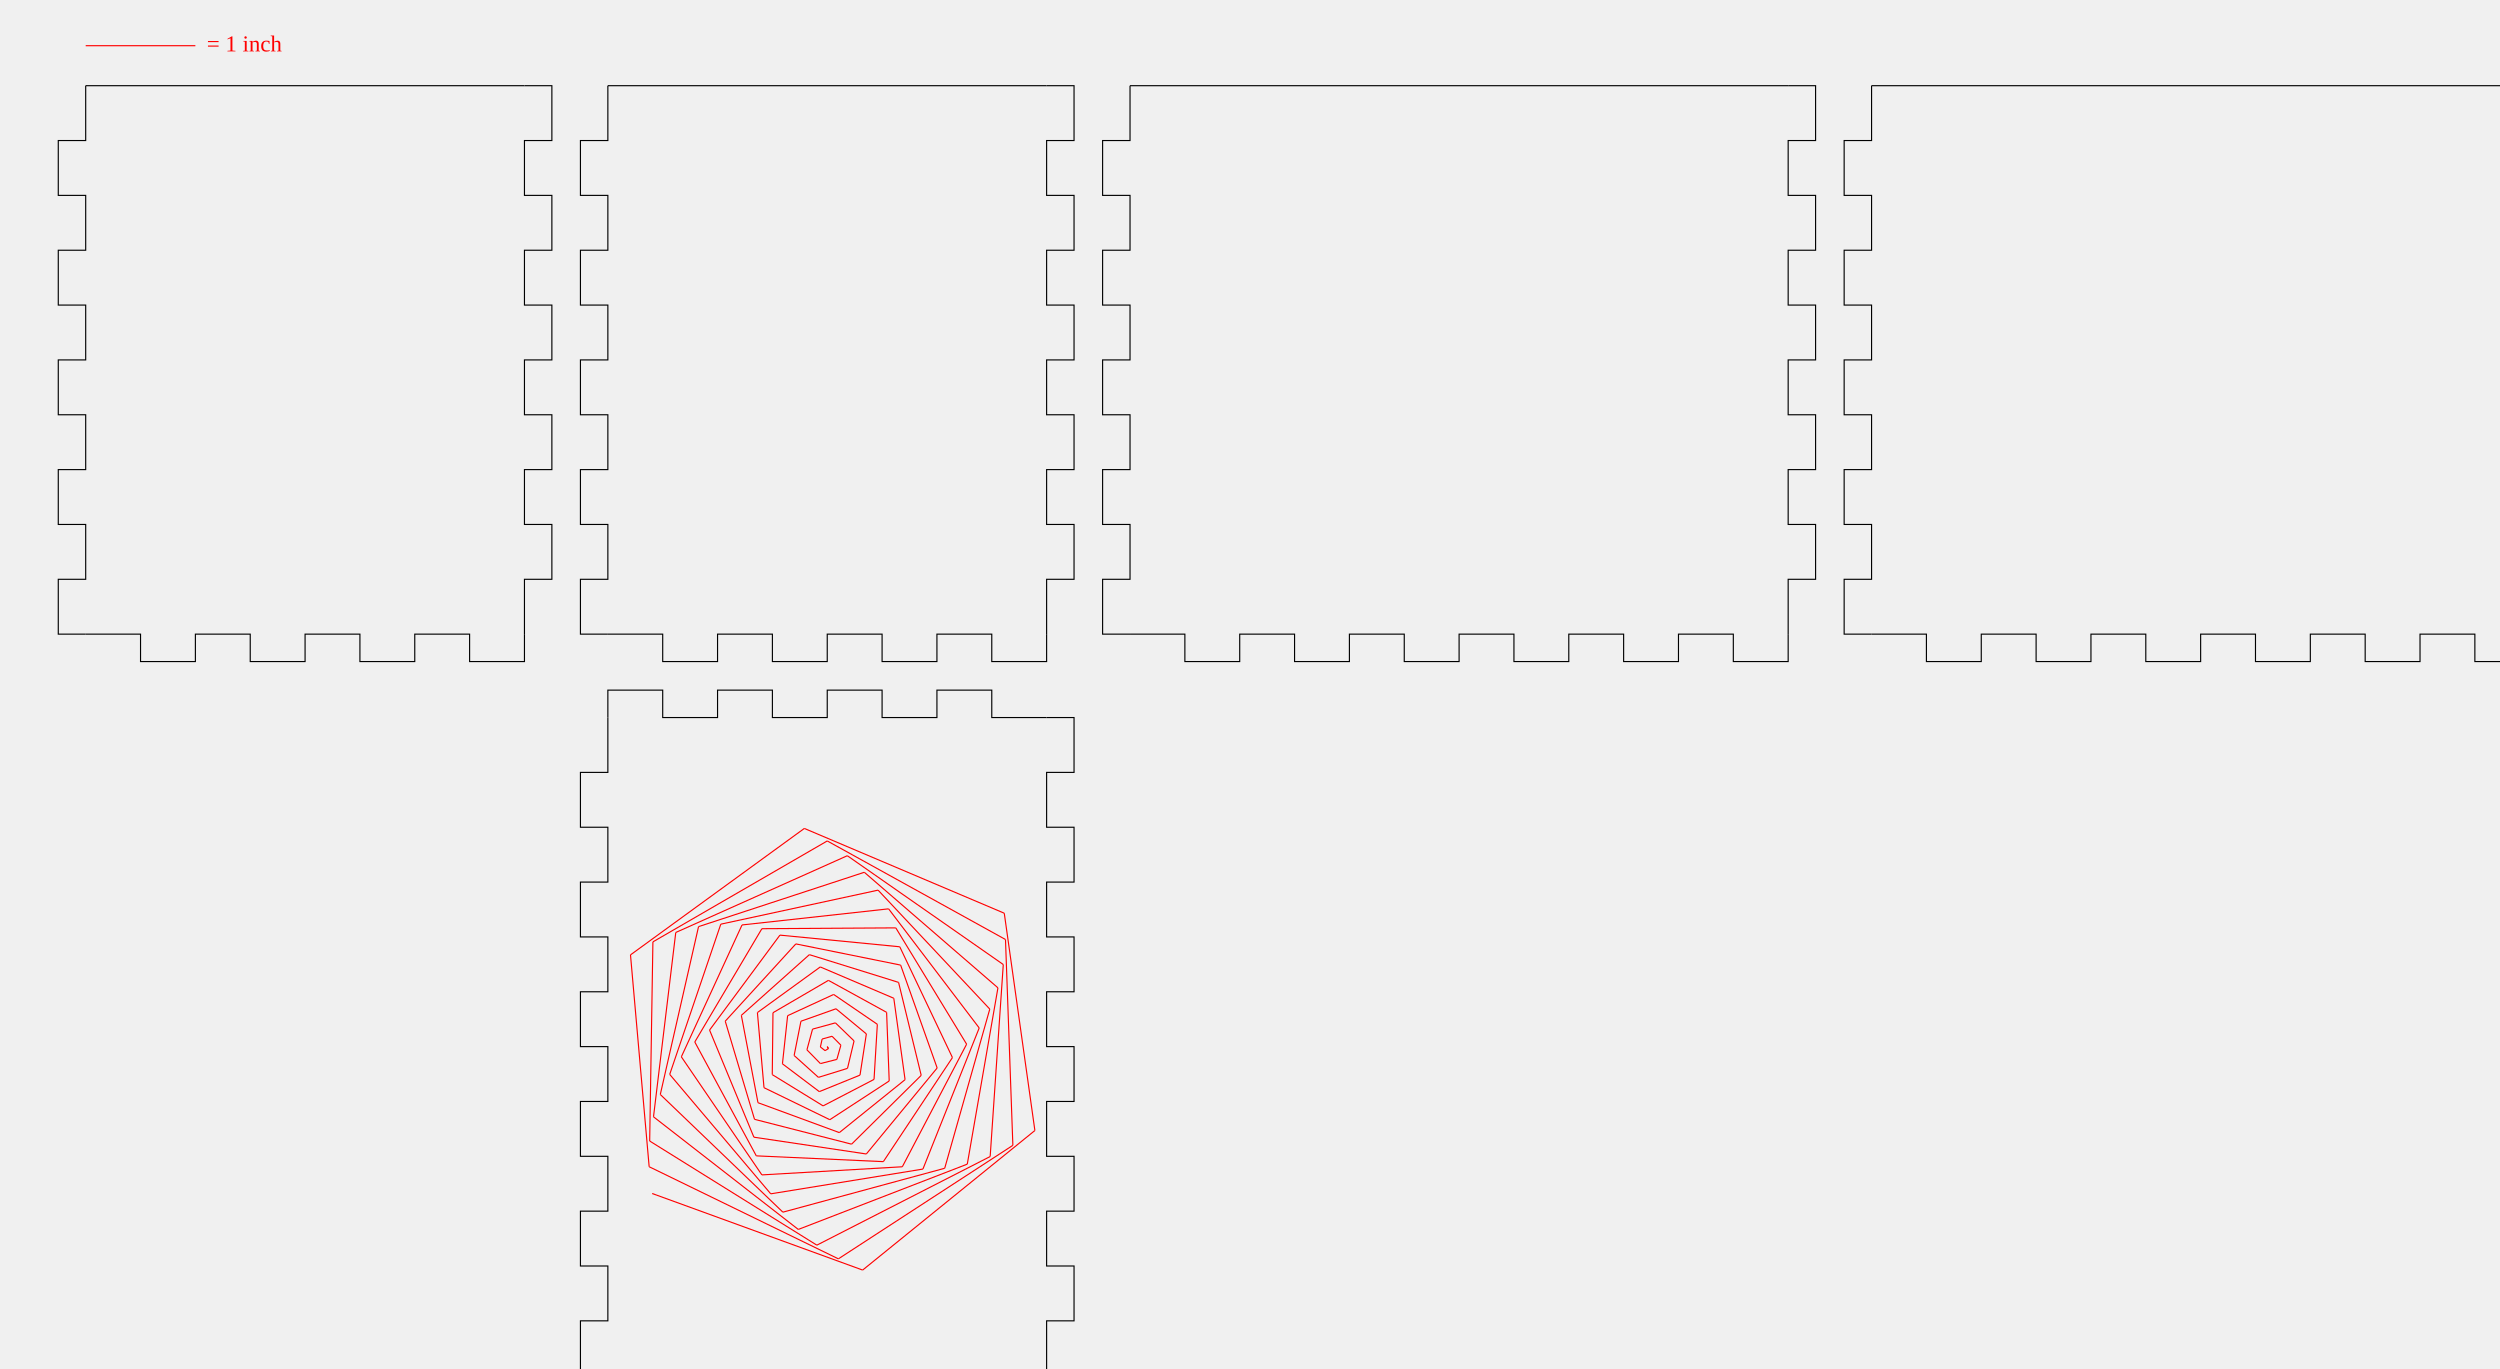
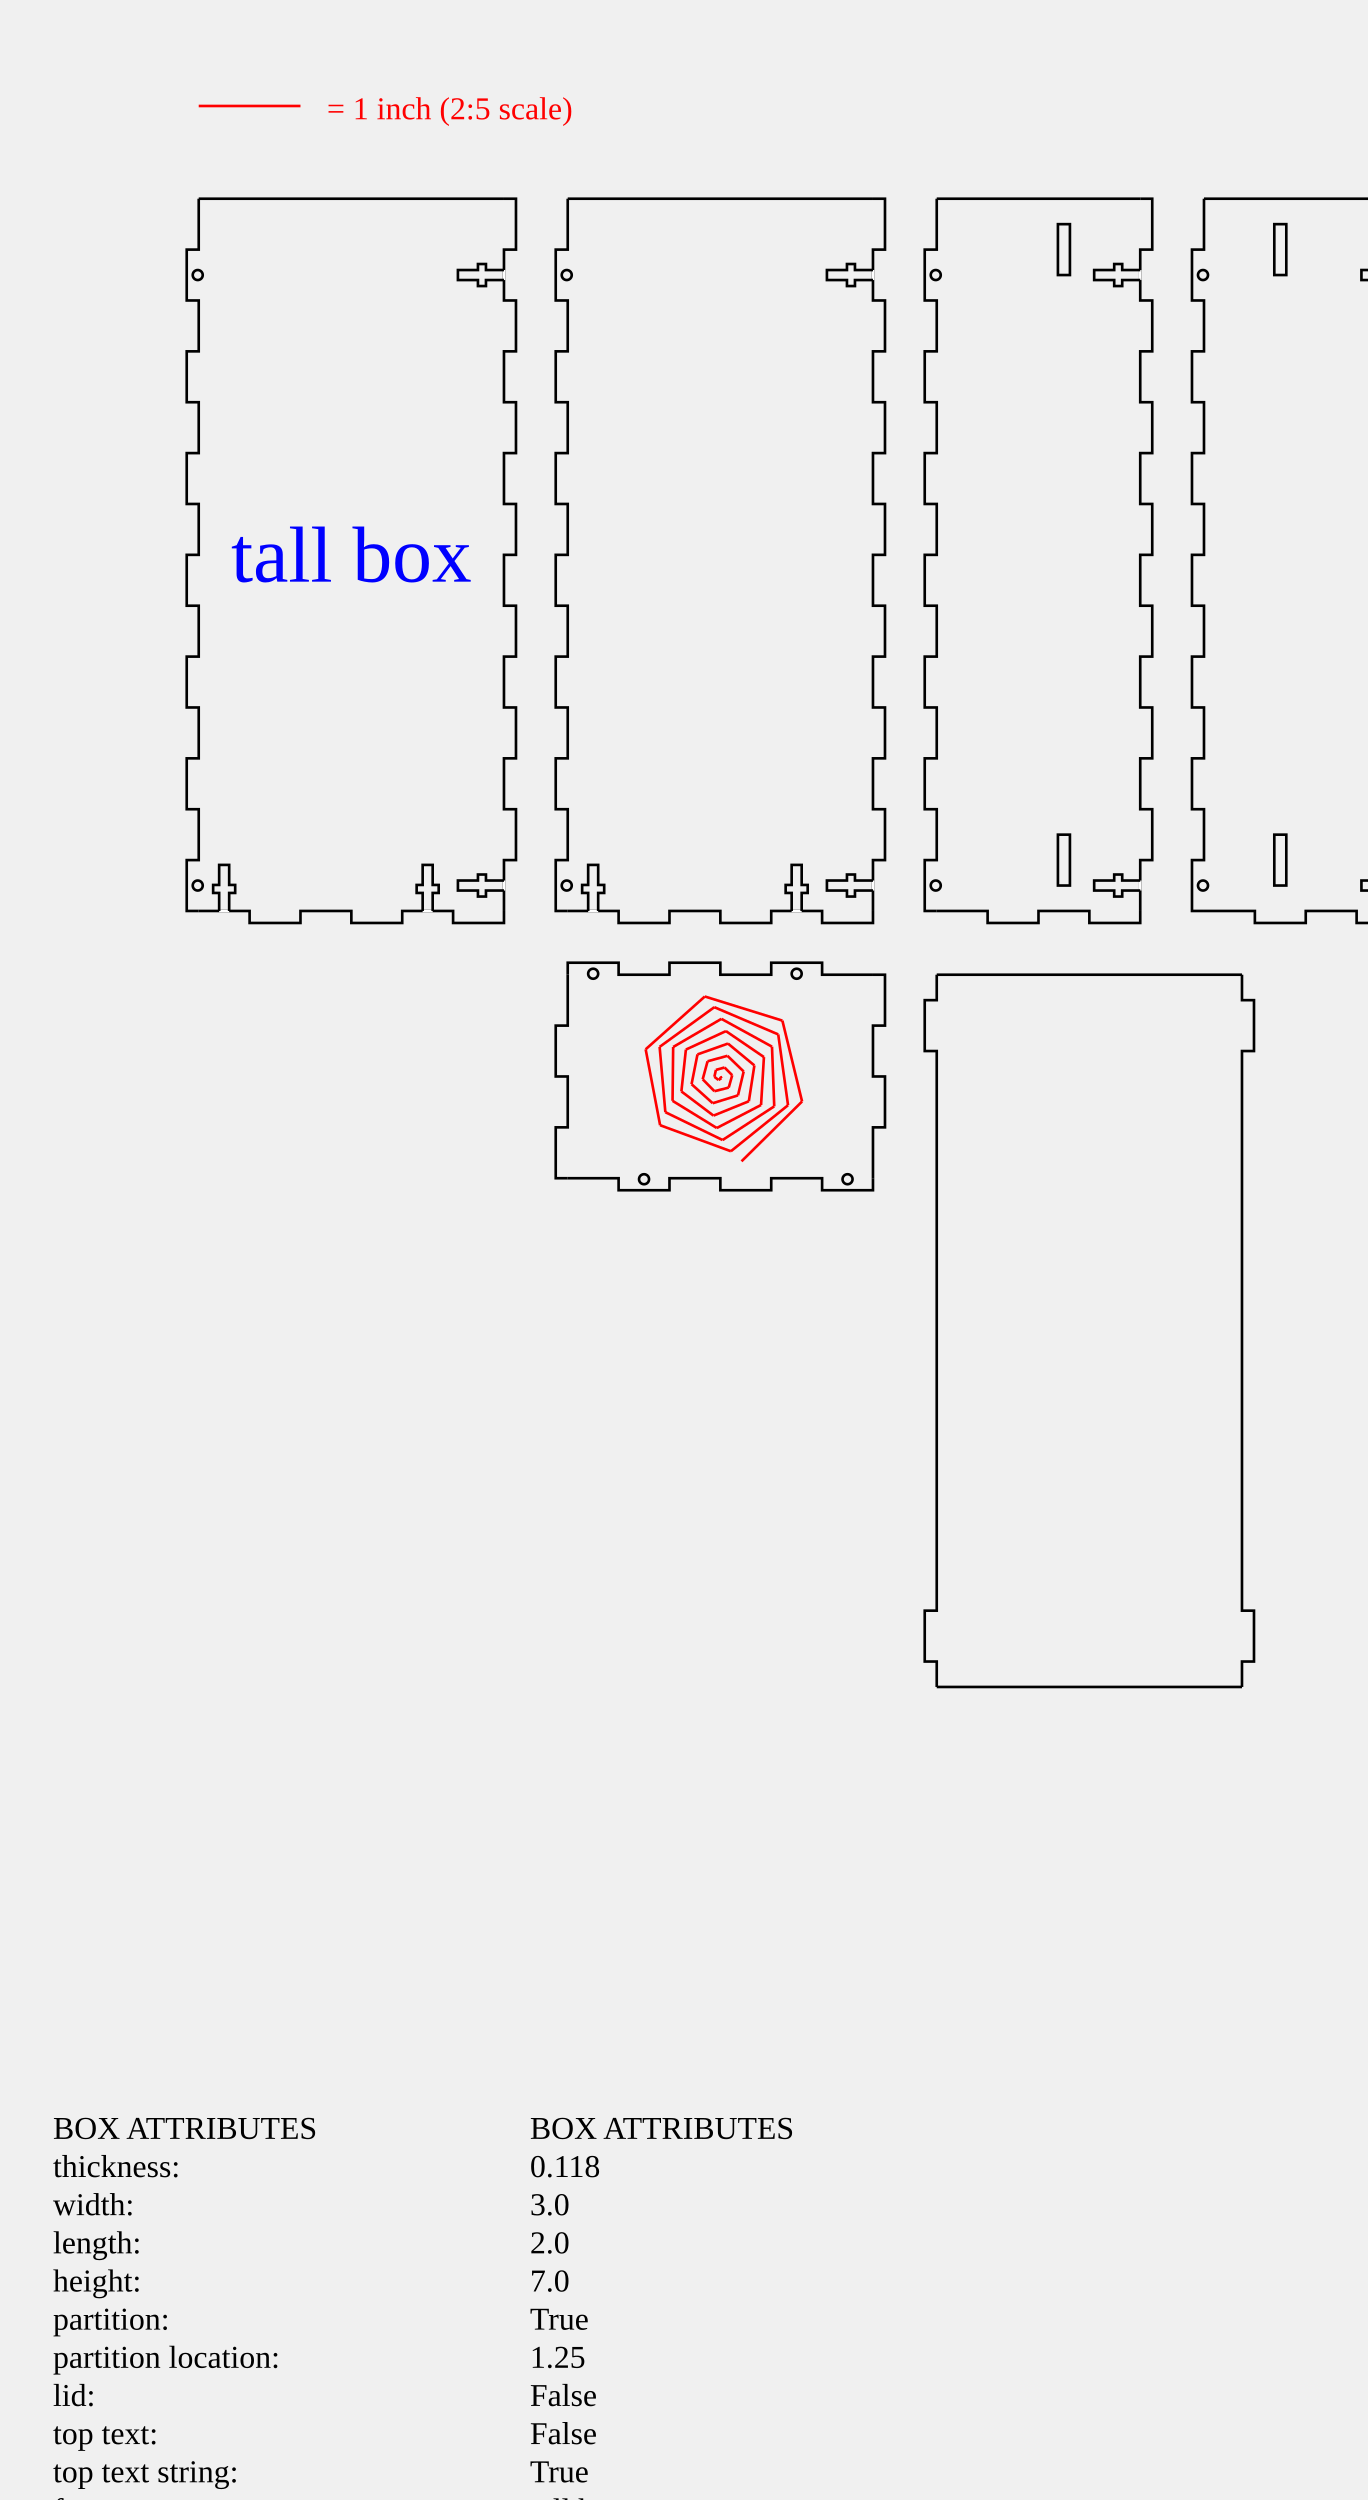
<svg xmlns="http://www.w3.org/2000/svg" version="1.1">
-   <line x1="75" y1="40" x2="171" y2="40" style="stroke:red;stroke-horizontalDim:4" />
-   <text x="181" y="45" font-size="20px" fill="red"> = 1 inch </text>
-   <polyline points="75,75 459.0,75 " style="fill:none;stroke:black;stroke-horizontalDim:2" />
-   <polyline points="459.0,75 483.0,75 483.0,123.0 459.0,123.0 459.0,171.0 459.0,171 483.0,171 483.0,219.0 459.0,219.0 459.0,267.0 459.0,267 483.0,267 483.0,315.0 459.0,315.0 459.0,363.0 459.0,363 483.0,363 483.0,411.0 459.0,411.0 459.0,459.0 459.0,459 483.0,459 483.0,507.0 459.0,507.0 459.0,555.0 " style="fill:none;stroke:black;stroke-horizontalDim:2" />
-   <polyline points="459.0,555.0 459.0,579.0 411.0,579.0 411.0,555.0 363.0,555.0 363.0,555.0 363.0,579.0 315.0,579.0 315.0,555.0 267.0,555.0 267.0,555.0 267.0,579.0 219.0,579.0 219.0,555.0 171.0,555.0 171.0,555.0 171.0,579.0 123.0,579.0 123.0,555.0 75.0,555.0 " style="fill:none;stroke:black;stroke-horizontalDim:2" />
-   <polyline points="75.0,555.0 51.0,555.0 51.0,507.0 75.0,507.0 75.0,459.0 75.0,459.0 51.0,459.0 51.0,411.0 75.0,411.0 75.0,363.0 75.0,363.0 51.0,363.0 51.0,315.0 75.0,315.0 75.0,267.0 75.0,267.0 51.0,267.0 51.0,219.0 75.0,219.0 75.0,171.0 75.0,171.0 51.0,171.0 51.0,123.0 75.0,123.0 75.0,75.0 " style="fill:none;stroke:black;stroke-horizontalDim:2" />
-   <polyline points="532.0,75 916.0,75 " style="fill:none;stroke:black;stroke-horizontalDim:2" />
-   <polyline points="916.0,75 940.0,75 940.0,123.0 916.0,123.0 916.0,171.0 916.0,171 940.0,171 940.0,219.0 916.0,219.0 916.0,267.0 916.0,267 940.0,267 940.0,315.0 916.0,315.0 916.0,363.0 916.0,363 940.0,363 940.0,411.0 916.0,411.0 916.0,459.0 916.0,459 940.0,459 940.0,507.0 916.0,507.0 916.0,555.0 " style="fill:none;stroke:black;stroke-horizontalDim:2" />
-   <polyline points="916.0,555.0 916.0,579.0 868.0,579.0 868.0,555.0 820.0,555.0 820.0,555.0 820.0,579.0 772.0,579.0 772.0,555.0 724.0,555.0 724.0,555.0 724.0,579.0 676.0,579.0 676.0,555.0 628.0,555.0 628.0,555.0 628.0,579.0 580.0,579.0 580.0,555.0 532.0,555.0 " style="fill:none;stroke:black;stroke-horizontalDim:2" />
-   <polyline points="532.0,555.0 508.0,555.0 508.0,507.0 532.0,507.0 532.0,459.0 532.0,459.0 508.0,459.0 508.0,411.0 532.0,411.0 532.0,363.0 532.0,363.0 508.0,363.0 508.0,315.0 532.0,315.0 532.0,267.0 532.0,267.0 508.0,267.0 508.0,219.0 532.0,219.0 532.0,171.0 532.0,171.0 508.0,171.0 508.0,123.0 532.0,123.0 532.0,75.0 " style="fill:none;stroke:black;stroke-horizontalDim:2" />
-   <polyline points="989.0,75 1565.0,75 " style="fill:none;stroke:black;stroke-horizontalDim:2" />
-   <polyline points="1565.0,75 1589.0,75 1589.0,123.0 1565.0,123.0 1565.0,171.0 1565.0,171 1589.0,171 1589.0,219.0 1565.0,219.0 1565.0,267.0 1565.0,267 1589.0,267 1589.0,315.0 1565.0,315.0 1565.0,363.0 1565.0,363 1589.0,363 1589.0,411.0 1565.0,411.0 1565.0,459.0 1565.0,459 1589.0,459 1589.0,507.0 1565.0,507.0 1565.0,555.0 " style="fill:none;stroke:black;stroke-horizontalDim:2" />
-   <polyline points="1565.0,555.0 1565.0,579.0 1517.0,579.0 1517.0,555.0 1469.0,555.0 1469.0,555.0 1469.0,579.0 1421.0,579.0 1421.0,555.0 1373.0,555.0 1373.0,555.0 1373.0,579.0 1325.0,579.0 1325.0,555.0 1277.0,555.0 1277.0,555.0 1277.0,579.0 1229.0,579.0 1229.0,555.0 1181.0,555.0 1181.0,555.0 1181.0,579.0 1133.0,579.0 1133.0,555.0 1085.0,555.0 1085.0,555.0 1085.0,579.0 1037.0,579.0 1037.0,555.0 989.0,555.0 " style="fill:none;stroke:black;stroke-horizontalDim:2" />
-   <polyline points="989.0,555.0 965.0,555.0 965.0,507.0 989.0,507.0 989.0,459.0 989.0,459.0 965.0,459.0 965.0,411.0 989.0,411.0 989.0,363.0 989.0,363.0 965.0,363.0 965.0,315.0 989.0,315.0 989.0,267.0 989.0,267.0 965.0,267.0 965.0,219.0 989.0,219.0 989.0,171.0 989.0,171.0 965.0,171.0 965.0,123.0 989.0,123.0 989.0,75.0 " style="fill:none;stroke:black;stroke-horizontalDim:2" />
-   <polyline points="1638.0,75 2214.0,75 " style="fill:none;stroke:black;stroke-horizontalDim:2" />
-   <polyline points="2214.0,75 2238.0,75 2238.0,123.0 2214.0,123.0 2214.0,171.0 2214.0,171 2238.0,171 2238.0,219.0 2214.0,219.0 2214.0,267.0 2214.0,267 2238.0,267 2238.0,315.0 2214.0,315.0 2214.0,363.0 2214.0,363 2238.0,363 2238.0,411.0 2214.0,411.0 2214.0,459.0 2214.0,459 2238.0,459 2238.0,507.0 2214.0,507.0 2214.0,555.0 " style="fill:none;stroke:black;stroke-horizontalDim:2" />
-   <polyline points="2214.0,555.0 2214.0,579.0 2166.0,579.0 2166.0,555.0 2118.0,555.0 2118.0,555.0 2118.0,579.0 2070.0,579.0 2070.0,555.0 2022.0,555.0 2022.0,555.0 2022.0,579.0 1974.0,579.0 1974.0,555.0 1926.0,555.0 1926.0,555.0 1926.0,579.0 1878.0,579.0 1878.0,555.0 1830.0,555.0 1830.0,555.0 1830.0,579.0 1782.0,579.0 1782.0,555.0 1734.0,555.0 1734.0,555.0 1734.0,579.0 1686.0,579.0 1686.0,555.0 1638.0,555.0 " style="fill:none;stroke:black;stroke-horizontalDim:2" />
-   <polyline points="1638.0,555.0 1614.0,555.0 1614.0,507.0 1638.0,507.0 1638.0,459.0 1638.0,459.0 1614.0,459.0 1614.0,411.0 1638.0,411.0 1638.0,363.0 1638.0,363.0 1614.0,363.0 1614.0,315.0 1638.0,315.0 1638.0,267.0 1638.0,267.0 1614.0,267.0 1614.0,219.0 1638.0,219.0 1638.0,171.0 1638.0,171.0 1614.0,171.0 1614.0,123.0 1638.0,123.0 1638.0,75.0 " style="fill:none;stroke:black;stroke-horizontalDim:2" />
-   <polyline points="532.0,628.0 532.0,604.0 580.0,604.0 580.0,628.0 628.0,628.0 628.0,628.0 628.0,604.0 676.0,604.0 676.0,628.0 724.0,628.0 724.0,628.0 724.0,604.0 772.0,604.0 772.0,628.0 820.0,628.0 820.0,628.0 820.0,604.0 868.0,604.0 868.0,628.0 916.0,628.0 " style="fill:none;stroke:black;stroke-horizontalDim:2" />
-   <polyline points="916.0,628.0 940.0,628.0 940.0,676.0 916.0,676.0 916.0,724.0 916.0,724.0 940.0,724.0 940.0,772.0 916.0,772.0 916.0,820.0 916.0,820.0 940.0,820.0 940.0,868.0 916.0,868.0 916.0,916.0 916.0,916.0 940.0,916.0 940.0,964.0 916.0,964.0 916.0,1012.0 916.0,1012.0 940.0,1012.0 940.0,1060.0 916.0,1060.0 916.0,1108.0 916.0,1108.0 940.0,1108.0 940.0,1156.0 916.0,1156.0 916.0,1204.0 " style="fill:none;stroke:black;stroke-horizontalDim:2" />
-   <polyline points="916.0,1204.0 916.0,1228.0 868.0,1228.0 868.0,1204.0 820.0,1204.0 820.0,1204.0 820.0,1228.0 772.0,1228.0 772.0,1204.0 724.0,1204.0 724.0,1204.0 724.0,1228.0 676.0,1228.0 676.0,1204.0 628.0,1204.0 628.0,1204.0 628.0,1228.0 580.0,1228.0 580.0,1204.0 532.0,1204.0 " style="fill:none;stroke:black;stroke-horizontalDim:2" />
-   <polyline points="532.0,1204.0 508.0,1204.0 508.0,1156.0 532.0,1156.0 532.0,1108.0 532.0,1108.0 508.0,1108.0 508.0,1060.0 532.0,1060.0 532.0,1012.0 532.0,1012.0 508.0,1012.0 508.0,964.0 532.0,964.0 532.0,916.0 532.0,916.0 508.0,916.0 508.0,868.0 532.0,868.0 532.0,820.0 532.0,820.0 508.0,820.0 508.0,772.0 532.0,772.0 532.0,724.0 532.0,724.0 508.0,724.0 508.0,676.0 532.0,676.0 532.0,628.0 " style="fill:none;stroke:black;stroke-horizontalDim:2" />
-   <polyline points="724.0,916.0 725.03,917.714" fill="none" stroke="red" />
-   <polyline points="724.0,916.0 725.03,917.714" fill="none" stroke="red" />
-   <polyline points="725.03,917.714 722.122,919.532" fill="none" stroke="red" />
-   <polyline points="722.122,919.532 718.008,916.314" fill="none" stroke="red" />
-   <polyline points="718.008,916.314 719.526,909.368" fill="none" stroke="red" />
-   <polyline points="719.526,909.368 728.226,906.937" fill="none" stroke="red" />
-   <polyline points="728.226,906.937 735.934,914.746" fill="none" stroke="red" />
-   <polyline points="735.934,914.746 732.425,927.181" fill="none" stroke="red" />
-   <polyline points="732.425,927.181 718.006,930.835" fill="none" stroke="red" />
-   <polyline points="718.006,930.835 706.222,918.816" fill="none" stroke="red" />
-   <polyline points="706.222,918.816 711.144,900.679" fill="none" stroke="red" />
-   <polyline points="711.144,900.679 731.162,895.199" fill="none" stroke="red" />
-   <polyline points="731.162,895.199 747.476,911.01" fill="none" stroke="red" />
-   <polyline points="747.476,911.01 741.732,935.015" fill="none" stroke="red" />
-   <polyline points="741.732,935.015 716.282,942.915" fill="none" stroke="red" />
-   <polyline points="716.282,942.915 695.022,923.765" fill="none" stroke="red" />
-   <polyline points="695.022,923.765 700.981,893.771" fill="none" stroke="red" />
-   <polyline points="700.981,893.771 731.648,882.871" fill="none" stroke="red" />
-   <polyline points="731.648,882.871 758.238,904.875" fill="none" stroke="red" />
-   <polyline points="758.238,904.875 752.679,940.93" fill="none" stroke="red" />
-   <polyline points="752.679,940.93 717.054,955.392" fill="none" stroke="red" />
-   <polyline points="717.054,955.392 684.79,931.051" fill="none" stroke="red" />
-   <polyline points="684.79,931.051 689.328,888.911" fill="none" stroke="red" />
-   <polyline points="689.328,888.911 729.606,870.343" fill="none" stroke="red" />
-   <polyline points="729.606,870.343 767.85,896.477" fill="none" stroke="red" />
-   <polyline points="767.85,896.477 764.958,944.679" fill="none" stroke="red" />
-   <polyline points="764.958,944.679 720.373,967.873" fill="none" stroke="red" />
-   <polyline points="720.373,967.873 675.886,940.515" fill="none" stroke="red" />
-   <polyline points="675.886,940.515 676.509,886.325" fill="none" stroke="red" />
-   <polyline points="676.509,886.325 725.012,858.009" fill="none" stroke="red" />
-   <polyline points="725.012,858.009 775.962,886.0" fill="none" stroke="red" />
-   <polyline points="775.962,886.0 778.226,946.058" fill="none" stroke="red" />
-   <polyline points="778.226,946.058 726.234,979.961" fill="none" stroke="red" />
-   <polyline points="726.234,979.961 668.648,951.946" fill="none" stroke="red" />
-   <polyline points="668.648,951.946 662.882,886.191" fill="none" stroke="red" />
-   <polyline points="662.882,886.191 717.899,846.266" fill="none" stroke="red" />
-   <polyline points="717.899,846.266 782.249,873.679" fill="none" stroke="red" />
-   <polyline points="782.249,873.679 792.117,944.914" fill="none" stroke="red" />
-   <polyline points="792.117,944.914 734.577,991.26" fill="none" stroke="red" />
-   <polyline points="734.577,991.26 663.383,965.087" fill="none" stroke="red" />
-   <polyline points="663.383,965.087 648.825,888.638" fill="none" stroke="red" />
-   <polyline points="648.825,888.638 708.354,835.507" fill="none" stroke="red" />
-   <polyline points="708.354,835.507 786.424,859.793" fill="none" stroke="red" />
-   <polyline points="786.424,859.793 806.242,941.144" fill="none" stroke="red" />
-   <polyline points="806.242,941.144 745.289,1001.386" fill="none" stroke="red" />
-   <polyline points="745.289,1001.386 660.36,979.64" fill="none" stroke="red" />
-   <polyline points="660.36,979.64 634.733,893.743" fill="none" stroke="red" />
-   <polyline points="634.733,893.743 696.517,826.107" fill="none" stroke="red" />
-   <polyline points="696.517,826.107 788.237,844.658" fill="none" stroke="red" />
-   <polyline points="788.237,844.658 820.199,934.699" fill="none" stroke="red" />
-   <polyline points="820.199,934.699 758.202,1009.969" fill="none" stroke="red" />
-   <polyline points="758.202,1009.969 659.809,995.269" fill="none" stroke="red" />
-   <polyline points="659.809,995.269 621.012,901.526" fill="none" stroke="red" />
-   <polyline points="621.012,901.526 682.583,818.426" fill="none" stroke="red" />
-   <polyline points="682.583,818.426 787.481,828.626" fill="none" stroke="red" />
-   <polyline points="787.481,828.626 833.581,925.587" fill="none" stroke="red" />
-   <polyline points="833.581,925.587 773.098,1016.665" fill="none" stroke="red" />
-   <polyline points="773.098,1016.665 661.911,1011.608" fill="none" stroke="red" />
-   <polyline points="661.911,1011.608 608.071,911.952" fill="none" stroke="red" />
-   <polyline points="608.071,911.952 666.792,812.795" fill="none" stroke="red" />
-   <polyline points="666.792,812.795 784,812.077" fill="none" stroke="red" />
-   <polyline points="784,812.077 845.981,913.871" fill="none" stroke="red" />
-   <polyline points="845.981,913.871 789.71,1021.158" fill="none" stroke="red" />
-   <polyline points="789.71,1021.158 666.797,1028.267" fill="none" stroke="red" />
-   <polyline points="666.797,1028.267 596.312,924.929" fill="none" stroke="red" />
-   <polyline points="596.312,924.929 649.435,809.51" fill="none" stroke="red" />
-   <polyline points="649.435,809.51 777.689,795.412" fill="none" stroke="red" />
-   <polyline points="777.689,795.412 857.001,899.67" fill="none" stroke="red" />
-   <polyline points="857.001,899.67 807.73,1023.169" fill="none" stroke="red" />
-   <polyline points="807.73,1023.169 674.545,1044.834" fill="none" stroke="red" />
-   <polyline points="674.545,1044.834 586.127,940.311" fill="none" stroke="red" />
-   <polyline points="586.127,940.311 630.84,808.831" fill="none" stroke="red" />
-   <polyline points="630.84,808.831 768.498,779.048" fill="none" stroke="red" />
-   <polyline points="768.498,779.048 866.258,883.157" fill="none" stroke="red" />
-   <polyline points="866.258,883.157 826.809,1022.462" fill="none" stroke="red" />
-   <polyline points="826.809,1022.462 685.177,1060.889" fill="none" stroke="red" />
-   <polyline points="685.177,1060.889 577.888,957.897" fill="none" stroke="red" />
-   <polyline points="577.888,957.897 611.372,810.972" fill="none" stroke="red" />
-   <polyline points="611.372,810.972 756.434,763.409" fill="none" stroke="red" />
-   <polyline points="756.434,763.409 873.392,864.56" fill="none" stroke="red" />
-   <polyline points="873.392,864.56 846.567,1018.846" fill="none" stroke="red" />
-   <polyline points="846.567,1018.846 698.658,1076.006" fill="none" stroke="red" />
-   <polyline points="698.658,1076.006 571.942,977.435" fill="none" stroke="red" />
-   <polyline points="571.942,977.435 591.427,816.099" fill="none" stroke="red" />
-   <polyline points="591.427,816.099 741.561,748.92" fill="none" stroke="red" />
-   <polyline points="741.561,748.92 878.072,844.155" fill="none" stroke="red" />
-   <polyline points="878.072,844.155 866.594,1012.181" fill="none" stroke="red" />
-   <polyline points="866.594,1012.181 714.894,1089.762" fill="none" stroke="red" />
-   <polyline points="714.894,1089.762 568.601,998.627" fill="none" stroke="red" />
-   <polyline points="568.601,998.627 571.424,824.323" fill="none" stroke="red" />
-   <polyline points="571.424,824.323 724,736.0" fill="none" stroke="red" />
-   <polyline points="724,736.0 880.004,822.263" fill="none" stroke="red" />
-   <polyline points="880.004,822.263 886.462,1002.383" fill="none" stroke="red" />
-   <polyline points="886.462,1002.383 733.734,1101.745" fill="none" stroke="red" />
-   <polyline points="733.734,1101.745 568.141,1021.128" fill="none" stroke="red" />
-   <polyline points="568.141,1021.128 551.802,835.703" fill="none" stroke="red" />
-   <polyline points="551.802,835.703 703.931,725.052" fill="none" stroke="red" />
-   <polyline points="703.931,725.052 878.935,799.248" fill="none" stroke="red" />
-   <polyline points="878.935,799.248 905.728,989.423" fill="none" stroke="red" />
-   <polyline points="905.728,989.423 754.974,1111.562" fill="none" stroke="red" />
-   <polyline points="754.974,1111.562 570.791,1044.558" fill="none" stroke="red" />
+   <line x1="75" y1="40" x2="113.4" y2="40" style="stroke:red;stroke:4" />
+   <text x="123.4" y="45" font-size="12px" fill="red"> = 1 inch (2:5 scale) </text>
+   <polyline points="75,75 190.2,75 " style="fill:none;stroke:black;stroke:2" />
+   <polyline points="190.2,75.0 194.731,75.0 194.731,94.2 190.2,94.2 190.2,113.4 190.2,113.4 194.731,113.4 194.731,132.6 190.2,132.6 190.2,151.8 190.2,151.8 194.731,151.8 194.731,171.0 190.2,171.0 190.2,190.2 190.2,190.2 194.731,190.2 194.731,209.4 190.2,209.4 190.2,228.6 190.2,228.6 194.731,228.6 194.731,247.8 190.2,247.8 190.2,267.0 190.2,267.0 194.731,267.0 194.731,286.2 190.2,286.2 190.2,305.4 190.2,305.4 194.731,305.4 194.731,324.6 190.2,324.6 190.2,343.8 " style="fill:none;stroke:black;stroke:2" />
+   <line x1="190.2" y1="101.91" x2="190.2" y2="105.69" style="fill:none;stroke:white;stroke:2" />
+   <line x1="190.2" y1="332.31" x2="190.2" y2="336.09" style="fill:none;stroke:white;stroke:2" />
+   <polyline points="190.2,101.91 183.401,101.91 183.401,99.643 180.377,99.643 180.377,101.91 172.818,101.91 172.818,105.69 180.377,105.69 180.377,107.957 183.401,107.957 183.401,105.69 190.2,105.69" style="fill:none;stroke:black;stroke:2" />
+   <polyline points="190.2,332.31 183.401,332.31 183.401,330.043 180.377,330.043 180.377,332.31 172.818,332.31 172.818,336.09 180.377,336.09 180.377,338.357 183.401,338.357 183.401,336.09 190.2,336.09" style="fill:none;stroke:black;stroke:2" />
+   <polyline points="190.2,343.8 190.2,348.331 171.0,348.331 171.0,343.8 151.8,343.8 151.8,343.8 151.8,348.331 132.6,348.331 132.6,343.8 113.4,343.8 113.4,343.8 113.4,348.331 94.2,348.331 94.2,343.8 75.0,343.8 " style="fill:none;stroke:black;stroke:2" />
+   <line x1="82.71" y1="343.8" x2="86.49" y2="343.8" style="fill:none;stroke:white;stroke:2" />
+   <line x1="159.51" y1="343.8" x2="163.29" y2="343.8" style="fill:none;stroke:white;stroke:2" />
+   <polyline points="82.71,343.8 82.71,337.001 80.443,337.001 80.443,333.977 82.71,333.977 82.71,326.418 86.49,326.418 86.49,333.977 88.757,333.977 88.757,337.001 86.49,337.001 86.49,343.8" style="fill:none;stroke:black;stroke:2" />
+   <polyline points="159.51,343.8 159.51,337.001 157.243,337.001 157.243,333.977 159.51,333.977 159.51,326.418 163.29,326.418 163.29,333.977 165.557,333.977 165.557,337.001 163.29,337.001 163.29,343.8" style="fill:none;stroke:black;stroke:2" />
+   <polyline points="75.0,343.8 70.469,343.8 70.469,324.6 75.0,324.6 75.0,305.4 75.0,305.4 70.469,305.4 70.469,286.2 75.0,286.2 75.0,267 75.0,267 70.469,267 70.469,247.8 75.0,247.8 75.0,228.6 75.0,228.6 70.469,228.6 70.469,209.4 75.0,209.4 75.0,190.2 75.0,190.2 70.469,190.2 70.469,171 75.0,171 75.0,151.8 75.0,151.8 70.469,151.8 70.469,132.6 75.0,132.6 75.0,113.4 75.0,113.4 70.469,113.4 70.469,94.2 75.0,94.2 75.0,75 " style="fill:none;stroke:black;stroke:2" />
+   <circle cx="74.624" cy="103.8" r="1.89" style="fill:none;stroke:black;stroke:2" />
+   <circle cx="74.624" cy="334.2" r="1.89" style="fill:none;stroke:black;stroke:2" />
+   <polyline points="214.262,75 329.462,75 " style="fill:none;stroke:black;stroke:2" />
+   <polyline points="329.462,75.0 333.994,75.0 333.994,94.2 329.462,94.2 329.462,113.4 329.462,113.4 333.994,113.4 333.994,132.6 329.462,132.6 329.462,151.8 329.462,151.8 333.994,151.8 333.994,171.0 329.462,171.0 329.462,190.2 329.462,190.2 333.994,190.2 333.994,209.4 329.462,209.4 329.462,228.6 329.462,228.6 333.994,228.6 333.994,247.8 329.462,247.8 329.462,267.0 329.462,267.0 333.994,267.0 333.994,286.2 329.462,286.2 329.462,305.4 329.462,305.4 333.994,305.4 333.994,324.6 329.462,324.6 329.462,343.8 " style="fill:none;stroke:black;stroke:2" />
+   <line x1="329.462" y1="101.91" x2="329.462" y2="105.69" style="fill:none;stroke:white;stroke:2" />
+   <line x1="329.462" y1="332.31" x2="329.462" y2="336.09" style="fill:none;stroke:white;stroke:2" />
+   <polyline points="329.462,101.91 322.663,101.91 322.663,99.643 319.64,99.643 319.64,101.91 312.081,101.91 312.081,105.69 319.64,105.69 319.64,107.957 322.663,107.957 322.663,105.69 329.462,105.69" style="fill:none;stroke:black;stroke:2" />
+   <polyline points="329.462,332.31 322.663,332.31 322.663,330.043 319.64,330.043 319.64,332.31 312.081,332.31 312.081,336.09 319.64,336.09 319.64,338.357 322.663,338.357 322.663,336.09 329.462,336.09" style="fill:none;stroke:black;stroke:2" />
+   <polyline points="329.462,343.8 329.462,348.331 310.262,348.331 310.262,343.8 291.062,343.8 291.062,343.8 291.062,348.331 271.862,348.331 271.862,343.8 252.662,343.8 252.662,343.8 252.662,348.331 233.462,348.331 233.462,343.8 214.262,343.8 " style="fill:none;stroke:black;stroke:2" />
+   <line x1="221.973" y1="343.8" x2="225.752" y2="343.8" style="fill:none;stroke:white;stroke:2" />
+   <line x1="298.773" y1="343.8" x2="302.552" y2="343.8" style="fill:none;stroke:white;stroke:2" />
+   <polyline points="221.973,343.8 221.973,337.001 219.705,337.001 219.705,333.977 221.973,333.977 221.973,326.418 225.752,326.418 225.752,333.977 228.02,333.977 228.02,337.001 225.752,337.001 225.752,343.8" style="fill:none;stroke:black;stroke:2" />
+   <polyline points="298.773,343.8 298.773,337.001 296.505,337.001 296.505,333.977 298.773,333.977 298.773,326.418 302.552,326.418 302.552,333.977 304.82,333.977 304.82,337.001 302.552,337.001 302.552,343.8" style="fill:none;stroke:black;stroke:2" />
+   <polyline points="214.262,343.8 209.731,343.8 209.731,324.6 214.262,324.6 214.262,305.4 214.262,305.4 209.731,305.4 209.731,286.2 214.262,286.2 214.262,267 214.262,267 209.731,267 209.731,247.8 214.262,247.8 214.262,228.6 214.262,228.6 209.731,228.6 209.731,209.4 214.262,209.4 214.262,190.2 214.262,190.2 209.731,190.2 209.731,171 214.262,171 214.262,151.8 214.262,151.8 209.731,151.8 209.731,132.6 214.262,132.6 214.262,113.4 214.262,113.4 209.731,113.4 209.731,94.2 214.262,94.2 214.262,75 " style="fill:none;stroke:black;stroke:2" />
+   <circle cx="213.887" cy="103.8" r="1.89" style="fill:none;stroke:black;stroke:2" />
+   <circle cx="213.887" cy="334.2" r="1.89" style="fill:none;stroke:black;stroke:2" />
+   <polyline points="353.525,75 430.325,75 " style="fill:none;stroke:black;stroke:2" />
+   <polyline points="430.325,75.0 434.856,75.0 434.856,94.2 430.325,94.2 430.325,113.4 430.325,113.4 434.856,113.4 434.856,132.6 430.325,132.6 430.325,151.8 430.325,151.8 434.856,151.8 434.856,171.0 430.325,171.0 430.325,190.2 430.325,190.2 434.856,190.2 434.856,209.4 430.325,209.4 430.325,228.6 430.325,228.6 434.856,228.6 434.856,247.8 430.325,247.8 430.325,267.0 430.325,267.0 434.856,267.0 434.856,286.2 430.325,286.2 430.325,305.4 430.325,305.4 434.856,305.4 434.856,324.6 430.325,324.6 430.325,343.8 " style="fill:none;stroke:black;stroke:2" />
+   <line x1="430.325" y1="101.91" x2="430.325" y2="105.69" style="fill:none;stroke:white;stroke:2" />
+   <line x1="430.325" y1="332.31" x2="430.325" y2="336.09" style="fill:none;stroke:white;stroke:2" />
+   <polyline points="430.325,101.91 423.526,101.91 423.526,99.643 420.502,99.643 420.502,101.91 412.943,101.91 412.943,105.69 420.502,105.69 420.502,107.957 423.526,107.957 423.526,105.69 430.325,105.69" style="fill:none;stroke:black;stroke:2" />
+   <polyline points="430.325,332.31 423.526,332.31 423.526,330.043 420.502,330.043 420.502,332.31 412.943,332.31 412.943,336.09 420.502,336.09 420.502,338.357 423.526,338.357 423.526,336.09 430.325,336.09" style="fill:none;stroke:black;stroke:2" />
+   <polyline points="430.325,343.8 430.325,348.331 411.125,348.331 411.125,343.8 391.925,343.8 391.925,343.8 391.925,348.331 372.725,348.331 372.725,343.8 353.525,343.8 " style="fill:none;stroke:black;stroke:2" />
+   <polyline points="353.525,343.8 348.994,343.8 348.994,324.6 353.525,324.6 353.525,305.4 353.525,305.4 348.994,305.4 348.994,286.2 353.525,286.2 353.525,267 353.525,267 348.994,267 348.994,247.8 353.525,247.8 353.525,228.6 353.525,228.6 348.994,228.6 348.994,209.4 353.525,209.4 353.525,190.2 353.525,190.2 348.994,190.2 348.994,171 353.525,171 353.525,151.8 353.525,151.8 348.994,151.8 348.994,132.6 353.525,132.6 353.525,113.4 353.525,113.4 348.994,113.4 348.994,94.2 353.525,94.2 353.525,75 " style="fill:none;stroke:black;stroke:2" />
+   <circle cx="353.149" cy="103.8" r="1.89" style="fill:none;stroke:black;stroke:2" />
+   <circle cx="353.149" cy="334.2" r="1.89" style="fill:none;stroke:black;stroke:2" />
+   <rect x="399.259" y="84.6" width="4.531" height="19.2" style="fill:none;stroke:black;strokeDim:3" />
+   <rect x="399.259" y="315.0" width="4.531" height="19.2" style="fill:none;stroke:black;strokeDim:3" />
+   <polyline points="454.387,75 531.187,75 " style="fill:none;stroke:black;stroke:2" />
+   <polyline points="531.187,75.0 535.718,75.0 535.718,94.2 531.187,94.2 531.187,113.4 531.187,113.4 535.718,113.4 535.718,132.6 531.187,132.6 531.187,151.8 531.187,151.8 535.718,151.8 535.718,171.0 531.187,171.0 531.187,190.2 531.187,190.2 535.718,190.2 535.718,209.4 531.187,209.4 531.187,228.6 531.187,228.6 535.718,228.6 535.718,247.8 531.187,247.8 531.187,267.0 531.187,267.0 535.718,267.0 535.718,286.2 531.187,286.2 531.187,305.4 531.187,305.4 535.718,305.4 535.718,324.6 531.187,324.6 531.187,343.8 " style="fill:none;stroke:black;stroke:2" />
+   <line x1="531.187" y1="101.91" x2="531.187" y2="105.69" style="fill:none;stroke:white;stroke:2" />
+   <line x1="531.187" y1="332.31" x2="531.187" y2="336.09" style="fill:none;stroke:white;stroke:2" />
+   <polyline points="531.187,101.91 524.388,101.91 524.388,99.643 521.365,99.643 521.365,101.91 513.806,101.91 513.806,105.69 521.365,105.69 521.365,107.957 524.388,107.957 524.388,105.69 531.187,105.69" style="fill:none;stroke:black;stroke:2" />
+   <polyline points="531.187,332.31 524.388,332.31 524.388,330.043 521.365,330.043 521.365,332.31 513.806,332.31 513.806,336.09 521.365,336.09 521.365,338.357 524.388,338.357 524.388,336.09 531.187,336.09" style="fill:none;stroke:black;stroke:2" />
+   <polyline points="531.187,343.8 531.187,348.331 511.987,348.331 511.987,343.8 492.787,343.8 492.787,343.8 492.787,348.331 473.587,348.331 473.587,343.8 454.387,343.8 " style="fill:none;stroke:black;stroke:2" />
+   <polyline points="454.387,343.8 449.856,343.8 449.856,324.6 454.387,324.6 454.387,305.4 454.387,305.4 449.856,305.4 449.856,286.2 454.387,286.2 454.387,267 454.387,267 449.856,267 449.856,247.8 454.387,247.8 454.387,228.6 454.387,228.6 449.856,228.6 449.856,209.4 454.387,209.4 454.387,190.2 454.387,190.2 449.856,190.2 449.856,171 454.387,171 454.387,151.8 454.387,151.8 449.856,151.8 449.856,132.6 454.387,132.6 454.387,113.4 454.387,113.4 449.856,113.4 449.856,94.2 454.387,94.2 454.387,75 " style="fill:none;stroke:black;stroke:2" />
+   <circle cx="454.011" cy="103.8" r="1.89" style="fill:none;stroke:black;stroke:2" />
+   <circle cx="454.011" cy="334.2" r="1.89" style="fill:none;stroke:black;stroke:2" />
+   <rect x="480.922" y="84.6" width="4.531" height="19.2" style="fill:none;stroke:black;strokeDim:3" />
+   <rect x="480.922" y="315.0" width="4.531" height="19.2" style="fill:none;stroke:black;strokeDim:3" />
+   <polyline points="214.262,367.862 214.262,363.331 233.462,363.331 233.462,367.862 252.662,367.862 252.662,367.862 252.662,363.331 271.862,363.331 271.862,367.862 291.062,367.862 291.062,367.862 291.062,363.331 310.262,363.331 310.262,367.862 329.462,367.862 " style="fill:none;stroke:black;stroke:2" />
+   <circle cx="223.862" cy="367.487" r="1.89" style="fill:none;stroke:black;stroke:1" />
+   <circle cx="300.662" cy="367.487" r="1.89" style="fill:none;stroke:black;stroke:1" />
+   <polyline points="329.462,367.862 333.994,367.862 333.994,387.062 329.462,387.062 329.462,406.262 329.462,406.262 333.994,406.262 333.994,425.462 329.462,425.462 329.462,444.662 " style="fill:none;stroke:black;stroke:2" />
+   <polyline points="329.462,444.662 329.462,449.194 310.262,449.194 310.262,444.662 291.062,444.662 291.062,444.662 291.062,449.194 271.862,449.194 271.862,444.662 252.662,444.662 252.662,444.662 252.662,449.194 233.462,449.194 233.462,444.662 214.262,444.662 " style="fill:none;stroke:black;stroke:2" />
+   <circle cx="243.062" cy="445.038" r="1.89" style="fill:none;stroke:black;stroke:1" />
+   <circle cx="319.862" cy="445.038" r="1.89" style="fill:none;stroke:black;stroke:1" />
+   <polyline points="214.262,444.662 209.731,444.662 209.731,425.462 214.262,425.462 214.262,406.262 214.262,406.262 209.731,406.262 209.731,387.062 214.262,387.062 214.262,367.862 " style="fill:none;stroke:black;stroke:2" />
+   <polyline points="353.525,367.862 468.725,367.862 " style="fill:none;stroke:black;stroke:2" />
+   <polyline points="468.725,367.862 468.725,377.462 473.256,377.462 473.256,396.662 468.725,396.662 468.725,607.862 473.256,607.862 473.256,627.062 468.725,627.062 468.725,636.662" style="fill:none;stroke:black;stroke:2" />
+   <polyline points="468.725,636.662 353.525,636.662 " style="fill:none;stroke:black;stroke:2" />
+   <polyline points="353.525,367.862 353.525,377.462 348.994,377.462 348.994,396.662 353.525,396.662 353.525,607.862 348.994,607.862 348.994,627.062 353.525,627.062 353.525,636.662" style="fill:none;stroke:black;stroke:2" />
+   <polyline points="271.862,406.262 272.249,406.905" fill="none" stroke="red" />
+   <polyline points="271.862,406.262 272.249,406.905" fill="none" stroke="red" />
+   <polyline points="272.249,406.905 271.158,407.587" fill="none" stroke="red" />
+   <polyline points="271.158,407.587 269.615,406.38" fill="none" stroke="red" />
+   <polyline points="269.615,406.38 270.185,403.775" fill="none" stroke="red" />
+   <polyline points="270.185,403.775 273.447,402.864" fill="none" stroke="red" />
+   <polyline points="273.447,402.864 276.338,405.792" fill="none" stroke="red" />
+   <polyline points="276.338,405.792 275.022,410.455" fill="none" stroke="red" />
+   <polyline points="275.022,410.455 269.615,411.826" fill="none" stroke="red" />
+   <polyline points="269.615,411.826 265.196,407.318" fill="none" stroke="red" />
+   <polyline points="265.196,407.318 267.041,400.517" fill="none" stroke="red" />
+   <polyline points="267.041,400.517 274.548,398.462" fill="none" stroke="red" />
+   <polyline points="274.548,398.462 280.666,404.391" fill="none" stroke="red" />
+   <polyline points="280.666,404.391 278.512,413.393" fill="none" stroke="red" />
+   <polyline points="278.512,413.393 268.968,416.356" fill="none" stroke="red" />
+   <polyline points="268.968,416.356 260.996,409.174" fill="none" stroke="red" />
+   <polyline points="260.996,409.174 263.23,397.926" fill="none" stroke="red" />
+   <polyline points="263.23,397.926 274.731,393.839" fill="none" stroke="red" />
+   <polyline points="274.731,393.839 284.702,402.091" fill="none" stroke="red" />
+   <polyline points="284.702,402.091 282.617,415.611" fill="none" stroke="red" />
+   <polyline points="282.617,415.611 269.258,421.035" fill="none" stroke="red" />
+   <polyline points="269.258,421.035 257.159,411.907" fill="none" stroke="red" />
+   <polyline points="257.159,411.907 258.86,396.104" fill="none" stroke="red" />
+   <polyline points="258.86,396.104 273.965,389.141" fill="none" stroke="red" />
+   <polyline points="273.965,389.141 288.306,398.941" fill="none" stroke="red" />
+   <polyline points="288.306,398.941 287.222,417.017" fill="none" stroke="red" />
+   <polyline points="287.222,417.017 270.502,425.715" fill="none" stroke="red" />
+   <polyline points="270.502,425.715 253.82,415.456" fill="none" stroke="red" />
+   <polyline points="253.82,415.456 254.053,395.134" fill="none" stroke="red" />
+   <polyline points="254.053,395.134 272.242,384.516" fill="none" stroke="red" />
+   <polyline points="272.242,384.516 291.348,395.012" fill="none" stroke="red" />
+   <polyline points="291.348,395.012 292.197,417.534" fill="none" stroke="red" />
+   <polyline points="292.197,417.534 272.7,430.248" fill="none" stroke="red" />
+   <polyline points="272.7,430.248 251.105,419.742" fill="none" stroke="red" />
+   <polyline points="251.105,419.742 248.943,395.084" fill="none" stroke="red" />
+   <polyline points="248.943,395.084 269.575,380.112" fill="none" stroke="red" />
+   <polyline points="269.575,380.112 293.706,390.392" fill="none" stroke="red" />
+   <polyline points="293.706,390.392 297.406,417.105" fill="none" stroke="red" />
+   <polyline points="297.406,417.105 275.829,434.485" fill="none" stroke="red" />
+   <polyline points="275.829,434.485 249.131,424.67" fill="none" stroke="red" />
+   <polyline points="249.131,424.67 243.672,396.002" fill="none" stroke="red" />
+   <polyline points="243.672,396.002 265.995,376.077" fill="none" stroke="red" />
+   <polyline points="265.995,376.077 295.271,385.185" fill="none" stroke="red" />
+   <polyline points="295.271,385.185 302.703,415.691" fill="none" stroke="red" />
+   <polyline points="302.703,415.691 279.846,438.282" fill="none" stroke="red" />
+   <text x="132.6" y="209.4" dominant-baseline="central" text-anchor="middle" font-size="30px" fill="blue">tall box </text>
+   <text x="75" y="800" dy="0">
+     <tspan x="20" dy=".6em">BOX ATTRIBUTES </tspan>
+     <tspan x="20" dy="1.2em">thickness: </tspan>
+     <tspan x="20" dy="1.2em">width: </tspan>
+     <tspan x="20" dy="1.2em">length:  </tspan>
+     <tspan x="20" dy="1.2em">height: </tspan>
+     <tspan x="20" dy="1.2em">partition:  </tspan>
+     <tspan x="20" dy="1.2em">partition location: </tspan>
+     <tspan x="20" dy="1.2em">lid: </tspan>
+     <tspan x="20" dy="1.2em">top text: </tspan>
+     <tspan x="20" dy="1.2em">top text string: </tspan>
+     <tspan x="20" dy="1.2em">front text: </tspan>
+     <tspan x="20" dy="1.2em">front text string: </tspan>
+     <tspan x="20" dy="1.2em">fractal: </tspan>
+   </text>
+   <text x="200" y="800" dy="0">
+     <tspan x="200" dy=".6em">BOX ATTRIBUTES </tspan>
+     <tspan x="200" dy="1.2em">0.118</tspan>
+     <tspan x="200" dy="1.2em">3.0</tspan>
+     <tspan x="200" dy="1.2em">2.0</tspan>
+     <tspan x="200" dy="1.2em">7.0</tspan>
+     <tspan x="200" dy="1.2em">True</tspan>
+     <tspan x="200" dy="1.2em">1.25</tspan>
+     <tspan x="200" dy="1.2em">False</tspan>
+     <tspan x="200" dy="1.2em">False</tspan>
+     <tspan x="200" dy="1.2em" />
+     <tspan x="200" dy="1.2em">True</tspan>
+     <tspan x="200" dy="1.2em">tall box</tspan>
+     <tspan x="200" dy="1.2em">True</tspan>
+   </text>
</svg>
